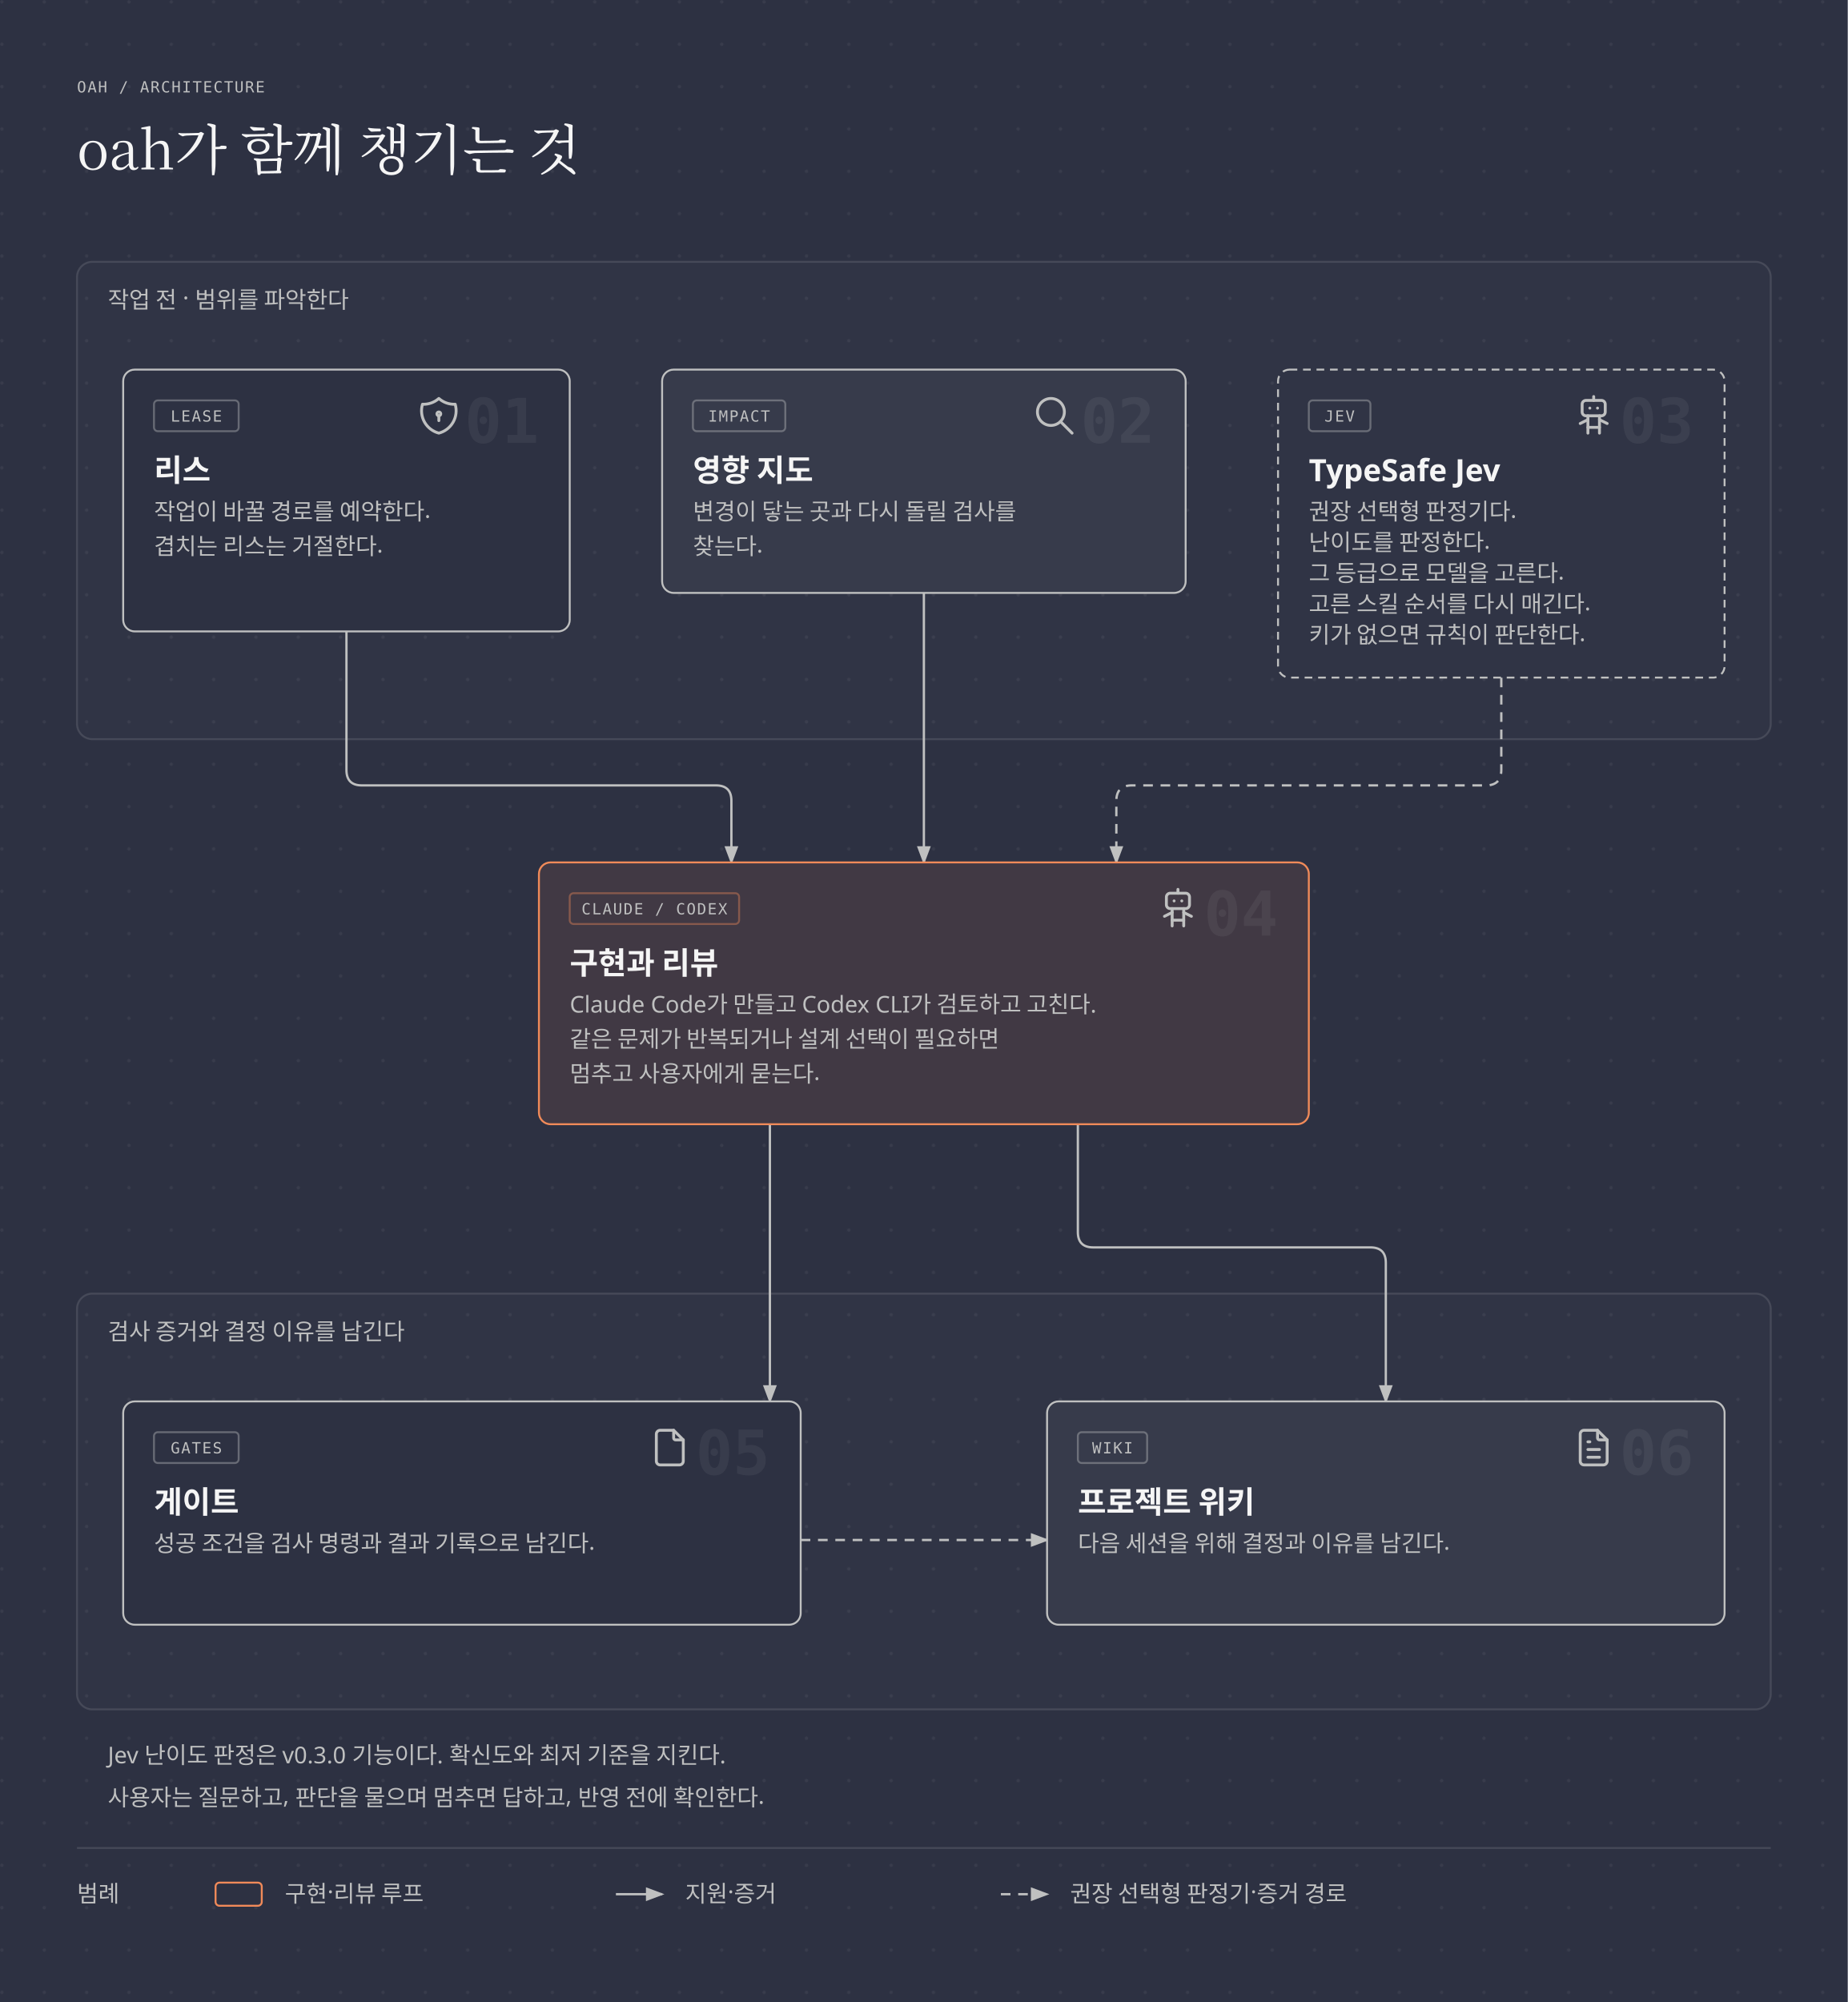
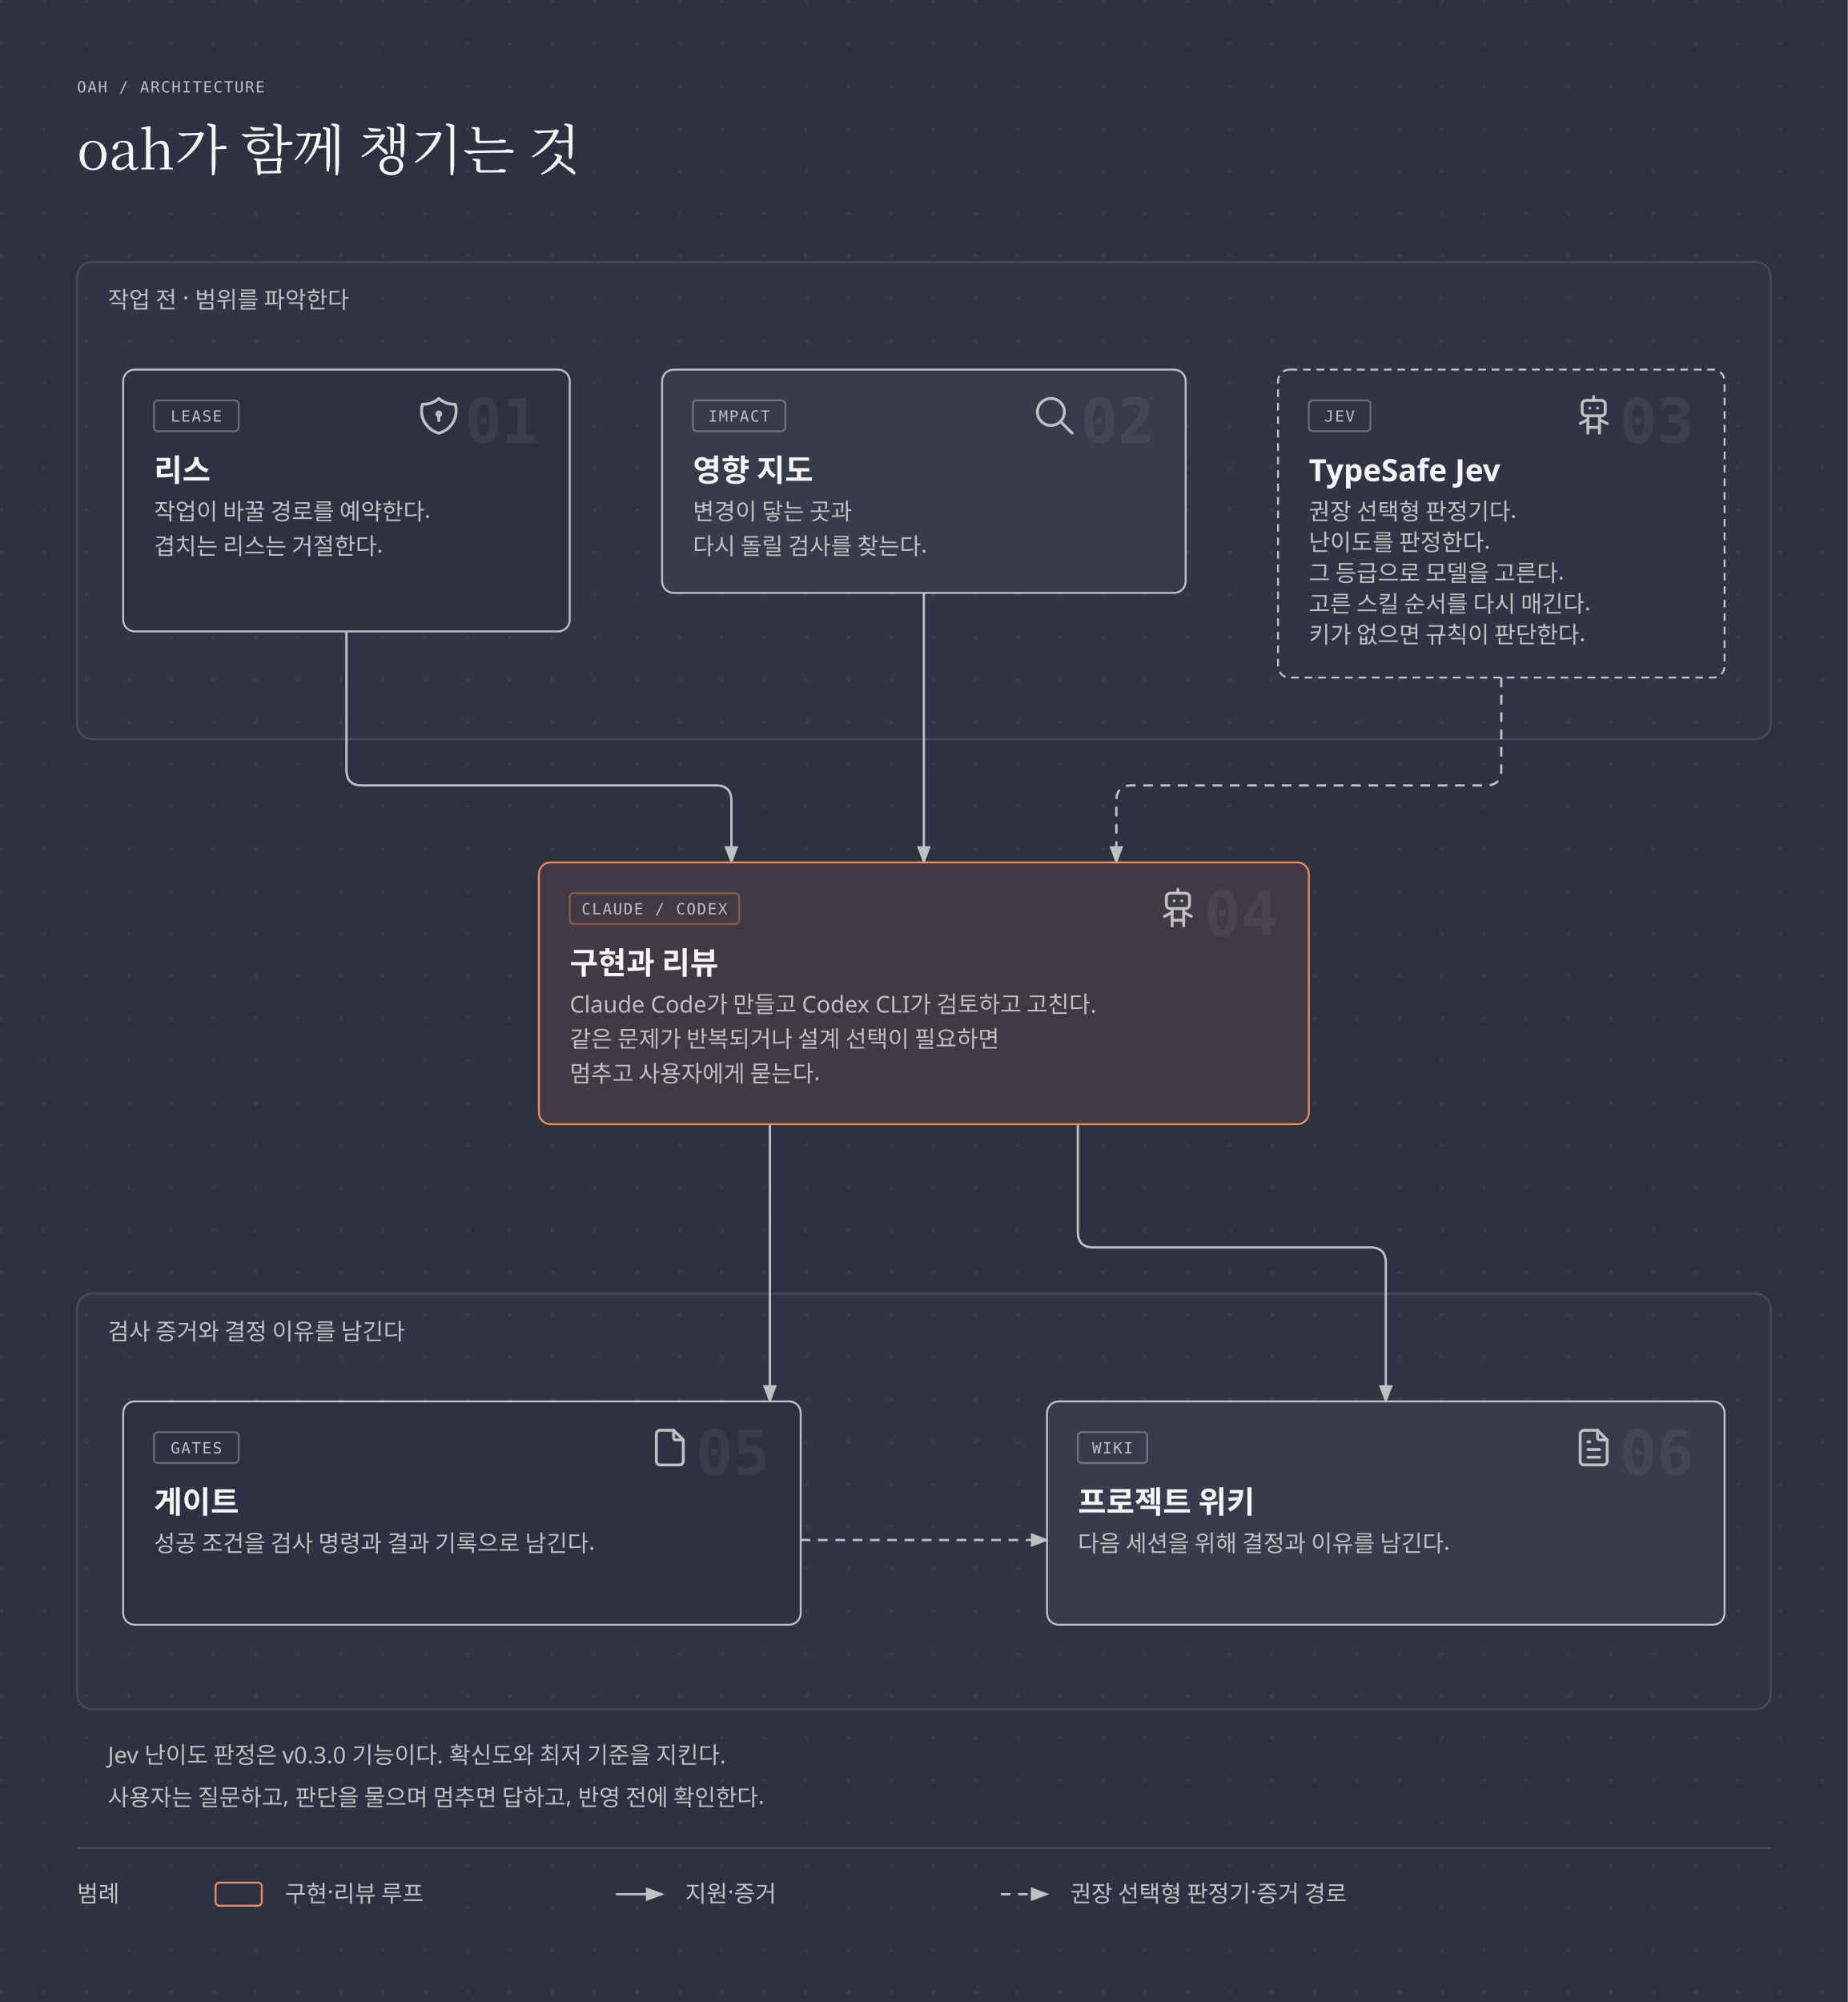
<svg xmlns="http://www.w3.org/2000/svg" viewBox="0 0 960 1040" role="img" aria-labelledby="features-ko-dark-title features-ko-dark-desc" data-diagram-type="Architecture" data-size="fit" id="features-ko-dark-root">
  <defs>
    <style>#features-ko-dark-root { font-family: "Geist", "Noto Sans KR", "Apple SD Gothic Neo", "Malgun Gothic", system-ui, sans-serif; color: #f5f5f5; }
      #features-ko-dark-root .diagram-container { width: 100%; overflow-x: auto; }
      #features-ko-dark-root text { font-family: "Geist", "Noto Sans KR", "Apple SD Gothic Neo", "Malgun Gothic", system-ui, sans-serif; fill: #f5f5f5; }
      #features-ko-dark-root .title { font-family: "Instrument Serif", "Noto Serif KR", "AppleMyungjo", "Batang", "Noto Serif CJK KR", serif; font-size: 28px; font-weight: 400; }
      #features-ko-dark-root .node { font-size: 16px; font-weight: 600; }
      #features-ko-dark-root .sub { font-family: "Geist", "Noto Sans KR", "Apple SD Gothic Neo", "Malgun Gothic", system-ui, sans-serif; font-size: 12px; font-weight: 400; fill: #bfc0c0; }
      #features-ko-dark-root .technical { font-family: "Geist Mono", ui-monospace, "SFMono-Regular", Consolas, monospace; }
      #features-ko-dark-root .label { font-size: 12px; font-family: "Geist Mono", ui-monospace, "SFMono-Regular", Consolas, monospace; font-weight: 400; fill: #bfc0c0; }
      #features-ko-dark-root .prose { font-size: 12px; font-weight: 400; fill: #bfc0c0; }
      #features-ko-dark-root .zone-label { font-size: 12px; font-family: "Geist", "Noto Sans KR", "Apple SD Gothic Neo", "Malgun Gothic", system-ui, sans-serif; font-weight: 500; fill: #bfc0c0; }
      #features-ko-dark-root .arrow-label { font-size: 12px; font-family: "Geist", "Noto Sans KR", "Apple SD Gothic Neo", "Malgun Gothic", system-ui, sans-serif; font-weight: 500; fill: #bfc0c0; }
      #features-ko-dark-root .tag { font-family: "Geist Mono", ui-monospace, "SFMono-Regular", Consolas, monospace; font-size: 8px; font-weight: 500; letter-spacing: .08em; fill: #bfc0c0; }
      #features-ko-dark-root .ghost { font-family: "Geist Mono", ui-monospace, "SFMono-Regular", Consolas, monospace; font-size: 32px; font-weight: 600; fill: #f5f5f5; opacity: .06; }
      @media print {
#features-ko-dark-root .diagram-container { overflow-x: visible; }
}</style>
    <pattern id="features-ko-dark-dots" width="22" height="22" patternUnits="userSpaceOnUse">
      <circle cx="1" cy="1" r="0.9" fill="#f5f5f5" fill-opacity=".10" />
    </pattern>
    <marker id="features-ko-dark-arrow" markerWidth="8" markerHeight="6" refX="7" refY="3" orient="auto">
      <polygon points="0 0, 8 3, 0 6" fill="#bfc0c0" />
    </marker>
    <marker id="features-ko-dark-arrow-accent" markerWidth="8" markerHeight="6" refX="7" refY="3" orient="auto">
      <polygon points="0 0, 8 3, 0 6" fill="#f08a59" />
    </marker>
    <marker id="features-ko-dark-arrow-link" markerWidth="8" markerHeight="6" refX="7" refY="3" orient="auto">
      <polygon points="0 0, 8 3, 0 6" fill="#739fdf" />
    </marker>
  </defs>
  <rect width="960" height="1040" fill="#2d3142" />
  <rect width="960" height="1040" fill="url(#features-ko-dark-dots)" opacity=".55" />
  <text x="40" y="48" class="tag" text-anchor="start">OAH / ARCHITECTURE</text>
  <text x="40" y="88" class="title" text-anchor="start">oah가 함께 챙기는 것</text>
  <rect x="40" y="136" width="880" height="248" rx="8" fill="#f5f5f5" stroke="#f5f5f5" stroke-width="1" fill-opacity=".02" stroke-opacity=".12" />
  <text x="56" y="160" class="zone-label" text-anchor="start">작업 전 · 범위를 파악한다</text>
  <rect x="40" y="672" width="880" height="216" rx="8" fill="#f5f5f5" stroke="#f5f5f5" stroke-width="1" fill-opacity=".02" stroke-opacity=".12" />
  <text x="56" y="696" class="zone-label" text-anchor="start">검사 증거와 결정 이유를 남긴다</text>
  <path d="M 180,328 L 180,400 Q 180,408 188,408 L 372,408 Q 380,408 380,416 L 380,448" data-edge-id="f1" data-from="lease" data-to="loop" data-label="" fill="none" stroke="#bfc0c0" stroke-width="1.2" marker-end="url(#features-ko-dark-arrow)" />
  <path d="M 480,308 L 480,448" data-edge-id="f2" data-from="impact" data-to="loop" data-label="" fill="none" stroke="#bfc0c0" stroke-width="1.2" marker-end="url(#features-ko-dark-arrow)" />
  <path d="M 780,352 L 780,400 Q 780,408 772,408 L 588,408 Q 580,408 580,416 L 580,448" data-edge-id="f3" data-from="jev" data-to="loop" data-label="" fill="none" stroke="#bfc0c0" stroke-width="1.2" stroke-dasharray="5,4" marker-end="url(#features-ko-dark-arrow)" />
  <path d="M 400,584 L 400,728" data-edge-id="f4" data-from="loop" data-to="gates" data-label="" fill="none" stroke="#bfc0c0" stroke-width="1.2" marker-end="url(#features-ko-dark-arrow)" />
  <path d="M 560,584 L 560,640 Q 560,648 568,648 L 712,648 Q 720,648 720,656 L 720,728" data-edge-id="f5" data-from="loop" data-to="wiki" data-label="" fill="none" stroke="#bfc0c0" stroke-width="1.2" marker-end="url(#features-ko-dark-arrow)" />
  <path d="M 416,800 L 544,800" data-edge-id="f6" data-from="gates" data-to="wiki" data-label="" fill="none" stroke="#bfc0c0" stroke-width="1.2" marker-end="url(#features-ko-dark-arrow)" stroke-dasharray="5,4" />
  <g data-node-id="lease" data-source-label="리스 작업이 바꿀 경로를 예약한다. 겹치는 리스는 거절한다.">
    <rect x="64" y="192" width="232" height="136" rx="6" fill="#2d3142" />
    <rect x="64" y="192" width="232" height="136" rx="6" fill="#2d3142" stroke="#bfc0c0" stroke-width="1" />
    <g aria-hidden="true">
      <rect x="80" y="208" width="44" height="16" rx="2" fill="none" stroke="#bfc0c0" stroke-width="1" stroke-opacity=".4" />
      <text x="102" y="219" class="tag" text-anchor="middle">LEASE</text>
      <text x="280" y="230" class="ghost" text-anchor="end">01</text>
      <g transform="translate(216,204)" color="#bfc0c0">
        <g fill="none" stroke="currentColor" stroke-width="1.5" stroke-linecap="round" stroke-linejoin="round">
          <path d="M12 3a12 12 0 0 0 8.5 3a12 12 0 0 1 -8.5 15a12 12 0 0 1 -8.5 -15a12 12 0 0 0 8.5 -3" />
          <path d="M11 11a1 1 0 1 0 2 0a1 1 0 1 0 -2 0" />
          <path d="M12 12l0 2.5" />
        </g>
      </g>
    </g>
    <text x="80" y="250" class="node" text-anchor="start">리스</text>
    <text x="80" y="270" class="sub" text-anchor="start">작업이 바꿀 경로를 예약한다.</text>
    <text x="80" y="288" class="sub" text-anchor="start">겹치는 리스는 거절한다.</text>
  </g>
  <g data-node-id="impact" data-source-label="영향 지도 변경이 닿는 곳과 다시 돌릴 검사를 찾는다.">
    <rect x="344" y="192" width="272" height="116" rx="6" fill="#2d3142" />
    <rect x="344" y="192" width="272" height="116" rx="6" fill="#f5f5f5" stroke="#bfc0c0" stroke-width="1" fill-opacity=".05" />
    <g aria-hidden="true">
      <rect x="360" y="208" width="48" height="16" rx="2" fill="none" stroke="#bfc0c0" stroke-width="1" stroke-opacity=".4" />
      <text x="384" y="219" class="tag" text-anchor="middle">IMPACT</text>
      <text x="600" y="230" class="ghost" text-anchor="end">02</text>
      <g transform="translate(536,204)" color="#bfc0c0">
        <g fill="none" stroke="currentColor" stroke-width="1.5" stroke-linecap="round" stroke-linejoin="round">
          <path d="M3 10a7 7 0 1 0 14 0a7 7 0 1 0 -14 0" />
          <path d="M21 21l-6 -6" />
        </g>
      </g>
    </g>
    <text x="360" y="250" class="node" text-anchor="start">영향 지도</text>
-     <text x="360" y="270" class="sub" text-anchor="start">변경이 닿는 곳과 다시 돌릴 검사를</text>
-     <text x="360" y="288" class="sub" text-anchor="start">찾는다.</text>
+     <text x="360" y="270" class="sub" text-anchor="start">변경이 닿는 곳과</text>
+     <text x="360" y="288" class="sub" text-anchor="start">다시 돌릴 검사를 찾는다.</text>
  </g>
  <g data-node-id="jev" data-source-label="TypeSafe Jev 권장 선택형 판정기다. 난이도를 판정한다. 그 등급으로 모델을 고른다. 고른 스킬 순서를 다시 매긴다. 키가 없으면 규칙이 판단한다.">
    <rect x="664" y="192" width="232" height="160" rx="6" fill="#2d3142" />
    <rect x="664" y="192" width="232" height="160" rx="6" fill="#f5f5f5" stroke="#bfc0c0" stroke-width="1" fill-opacity=".02" stroke-dasharray="4,3" />
    <g aria-hidden="true">
      <rect x="680" y="208" width="32" height="16" rx="2" fill="none" stroke="#bfc0c0" stroke-width="1" stroke-opacity=".4" />
      <text x="696" y="219" class="tag" text-anchor="middle">JEV</text>
      <text x="880" y="230" class="ghost" text-anchor="end">03</text>
      <g transform="translate(816,204)" color="#bfc0c0">
        <g fill="none" stroke="currentColor" stroke-width="1.5" stroke-linecap="round" stroke-linejoin="round">
          <path d="M6 6a2 2 0 0 1 2 -2h8a2 2 0 0 1 2 2v4a2 2 0 0 1 -2 2h-8a2 2 0 0 1 -2 -2l0 -4" />
          <path d="M12 2v2" />
          <path d="M9 12v9" />
          <path d="M15 12v9" />
          <path d="M5 16l4 -2" />
          <path d="M15 14l4 2" />
          <path d="M9 18h6" />
          <path d="M10 8v.01" />
          <path d="M14 8v.01" />
        </g>
      </g>
    </g>
    <text x="680" y="250" class="node" text-anchor="start">TypeSafe Jev</text>
    <text x="680" y="270" class="sub" text-anchor="start">권장 선택형 판정기다.</text>
    <text x="680" y="286" class="sub" text-anchor="start">난이도를 판정한다.</text>
    <text x="680" y="302" class="sub" text-anchor="start">그 등급으로 모델을 고른다.</text>
    <text x="680" y="318" class="sub" text-anchor="start">고른 스킬 순서를 다시 매긴다.</text>
    <text x="680" y="334" class="sub" text-anchor="start">키가 없으면 규칙이 판단한다.</text>
  </g>
  <g data-node-id="loop" data-source-label="구현과 리뷰 Claude Code가 만들고 Codex CLI가 검토하고 고친다. 같은 문제가 반복되거나 설계 선택이 필요하면 멈추고 사용자에게 묻는다.">
    <rect x="280" y="448" width="400" height="136" rx="6" fill="#2d3142" />
    <rect x="280" y="448" width="400" height="136" rx="6" fill="#f08a59" stroke="#f08a59" stroke-width="1" fill-opacity=".10" />
    <g aria-hidden="true">
      <rect x="296" y="464" width="88" height="16" rx="2" fill="none" stroke="#f08a59" stroke-width="1" stroke-opacity=".4" />
      <text x="340" y="475" class="tag" text-anchor="middle">CLAUDE / CODEX</text>
      <text x="664" y="486" class="ghost" text-anchor="end">04</text>
      <g transform="translate(600,460)" color="#bfc0c0">
        <g fill="none" stroke="currentColor" stroke-width="1.5" stroke-linecap="round" stroke-linejoin="round">
          <path d="M6 6a2 2 0 0 1 2 -2h8a2 2 0 0 1 2 2v4a2 2 0 0 1 -2 2h-8a2 2 0 0 1 -2 -2l0 -4" />
          <path d="M12 2v2" />
          <path d="M9 12v9" />
          <path d="M15 12v9" />
          <path d="M5 16l4 -2" />
          <path d="M15 14l4 2" />
          <path d="M9 18h6" />
          <path d="M10 8v.01" />
          <path d="M14 8v.01" />
        </g>
      </g>
    </g>
    <text x="296" y="506" class="node" text-anchor="start">구현과 리뷰</text>
    <text x="296" y="526" class="sub" text-anchor="start">Claude Code가 만들고 Codex CLI가 검토하고 고친다.</text>
    <text x="296" y="544" class="sub" text-anchor="start">같은 문제가 반복되거나 설계 선택이 필요하면</text>
    <text x="296" y="562" class="sub" text-anchor="start">멈추고 사용자에게 묻는다.</text>
  </g>
  <g data-node-id="gates" data-source-label="게이트 성공 조건을 검사 명령과 결과 기록으로 남긴다.">
    <rect x="64" y="728" width="352" height="116" rx="6" fill="#2d3142" />
    <rect x="64" y="728" width="352" height="116" rx="6" fill="#2d3142" stroke="#bfc0c0" stroke-width="1" />
    <g aria-hidden="true">
      <rect x="80" y="744" width="44" height="16" rx="2" fill="none" stroke="#bfc0c0" stroke-width="1" stroke-opacity=".4" />
      <text x="102" y="755" class="tag" text-anchor="middle">GATES</text>
      <text x="400" y="766" class="ghost" text-anchor="end">05</text>
      <g transform="translate(336,740)" color="#bfc0c0">
        <g fill="none" stroke="currentColor" stroke-width="1.5" stroke-linecap="round" stroke-linejoin="round">
          <path d="M14 3v4a1 1 0 0 0 1 1h4" />
          <path d="M17 21h-10a2 2 0 0 1 -2 -2v-14a2 2 0 0 1 2 -2h7l5 5v11a2 2 0 0 1 -2 2" />
        </g>
      </g>
    </g>
    <text x="80" y="786" class="node" text-anchor="start">게이트</text>
    <text x="80" y="806" class="sub" text-anchor="start">성공 조건을 검사 명령과 결과 기록으로 남긴다.</text>
  </g>
  <g data-node-id="wiki" data-source-label="프로젝트 위키 다음 세션을 위해 결정과 이유를 남긴다.">
    <rect x="544" y="728" width="352" height="116" rx="6" fill="#2d3142" />
    <rect x="544" y="728" width="352" height="116" rx="6" fill="#f5f5f5" stroke="#bfc0c0" stroke-width="1" fill-opacity=".05" />
    <g aria-hidden="true">
      <rect x="560" y="744" width="36" height="16" rx="2" fill="none" stroke="#bfc0c0" stroke-width="1" stroke-opacity=".4" />
      <text x="578" y="755" class="tag" text-anchor="middle">WIKI</text>
      <text x="880" y="766" class="ghost" text-anchor="end">06</text>
      <g transform="translate(816,740)" color="#bfc0c0">
        <g fill="none" stroke="currentColor" stroke-width="1.5" stroke-linecap="round" stroke-linejoin="round">
          <path d="M14 3v4a1 1 0 0 0 1 1h4" />
          <path d="M17 21h-10a2 2 0 0 1 -2 -2v-14a2 2 0 0 1 2 -2h7l5 5v11a2 2 0 0 1 -2 2" />
          <path d="M9 9l1 0" />
          <path d="M9 13l6 0" />
          <path d="M9 17l6 0" />
        </g>
      </g>
    </g>
    <text x="560" y="786" class="node" text-anchor="start">프로젝트 위키</text>
    <text x="560" y="806" class="sub" text-anchor="start">다음 세션을 위해 결정과 이유를 남긴다.</text>
  </g>
  <text x="56" y="916" class="prose" text-anchor="start">Jev 난이도 판정은 v0.3.0 기능이다. 확신도와 최저 기준을 지킨다.</text>
  <text x="56" y="938" class="prose" text-anchor="start">사용자는 질문하고, 판단을 물으며 멈추면 답하고, 반영 전에 확인한다.</text>
  <line x1="40" y1="960" x2="920" y2="960" stroke="#f5f5f5" stroke-opacity=".12" />
  <text x="40" y="988" class="zone-label" text-anchor="start">범례</text>
  <rect x="112" y="978" width="24" height="12" rx="2" fill="none" stroke="#f08a59" stroke-width="1" />
  <text x="148" y="988" class="prose" text-anchor="start">구현·리뷰 루프</text>
  <path d="M 320,984 h 24" fill="none" stroke="#bfc0c0" stroke-width="1.2" marker-end="url(#features-ko-dark-arrow)" />
  <text x="356" y="988" class="prose" text-anchor="start">지원·증거</text>
  <path d="M 520,984 h 24" fill="none" stroke="#bfc0c0" stroke-width="1.2" stroke-dasharray="5,4" marker-end="url(#features-ko-dark-arrow)" />
  <text x="556" y="988" class="prose" text-anchor="start">권장 선택형 판정기·증거 경로</text>
</svg>
